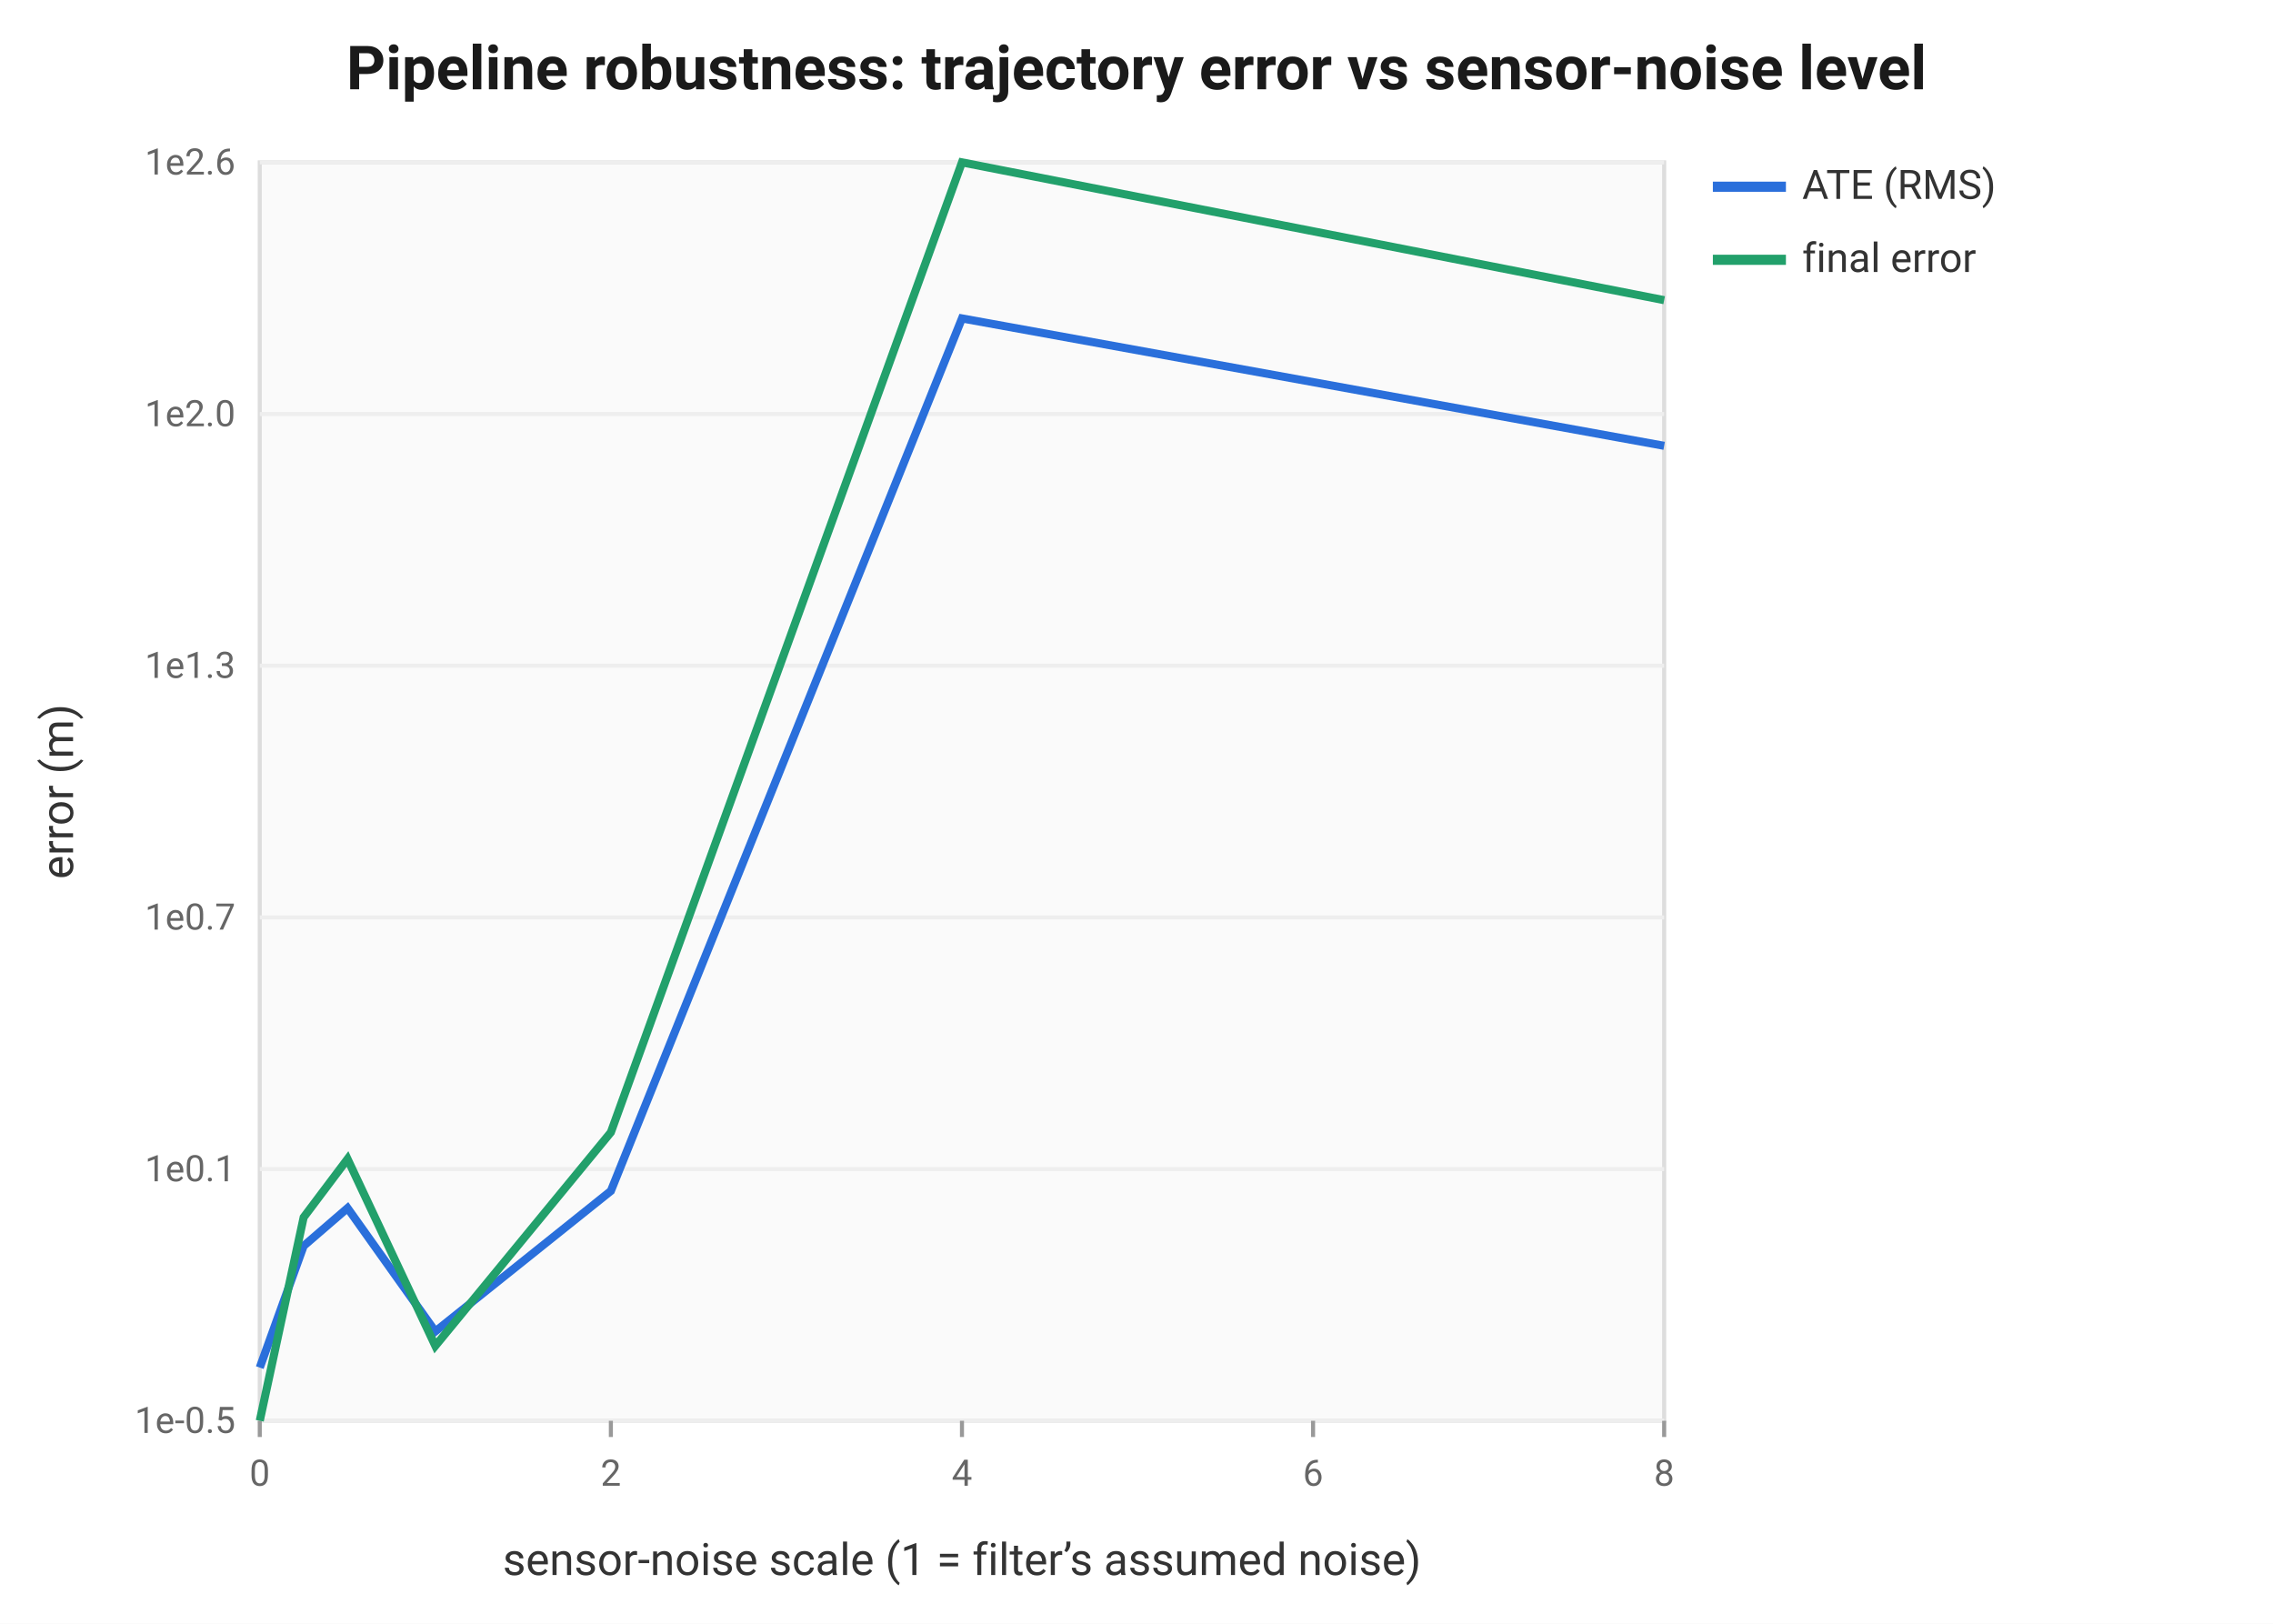
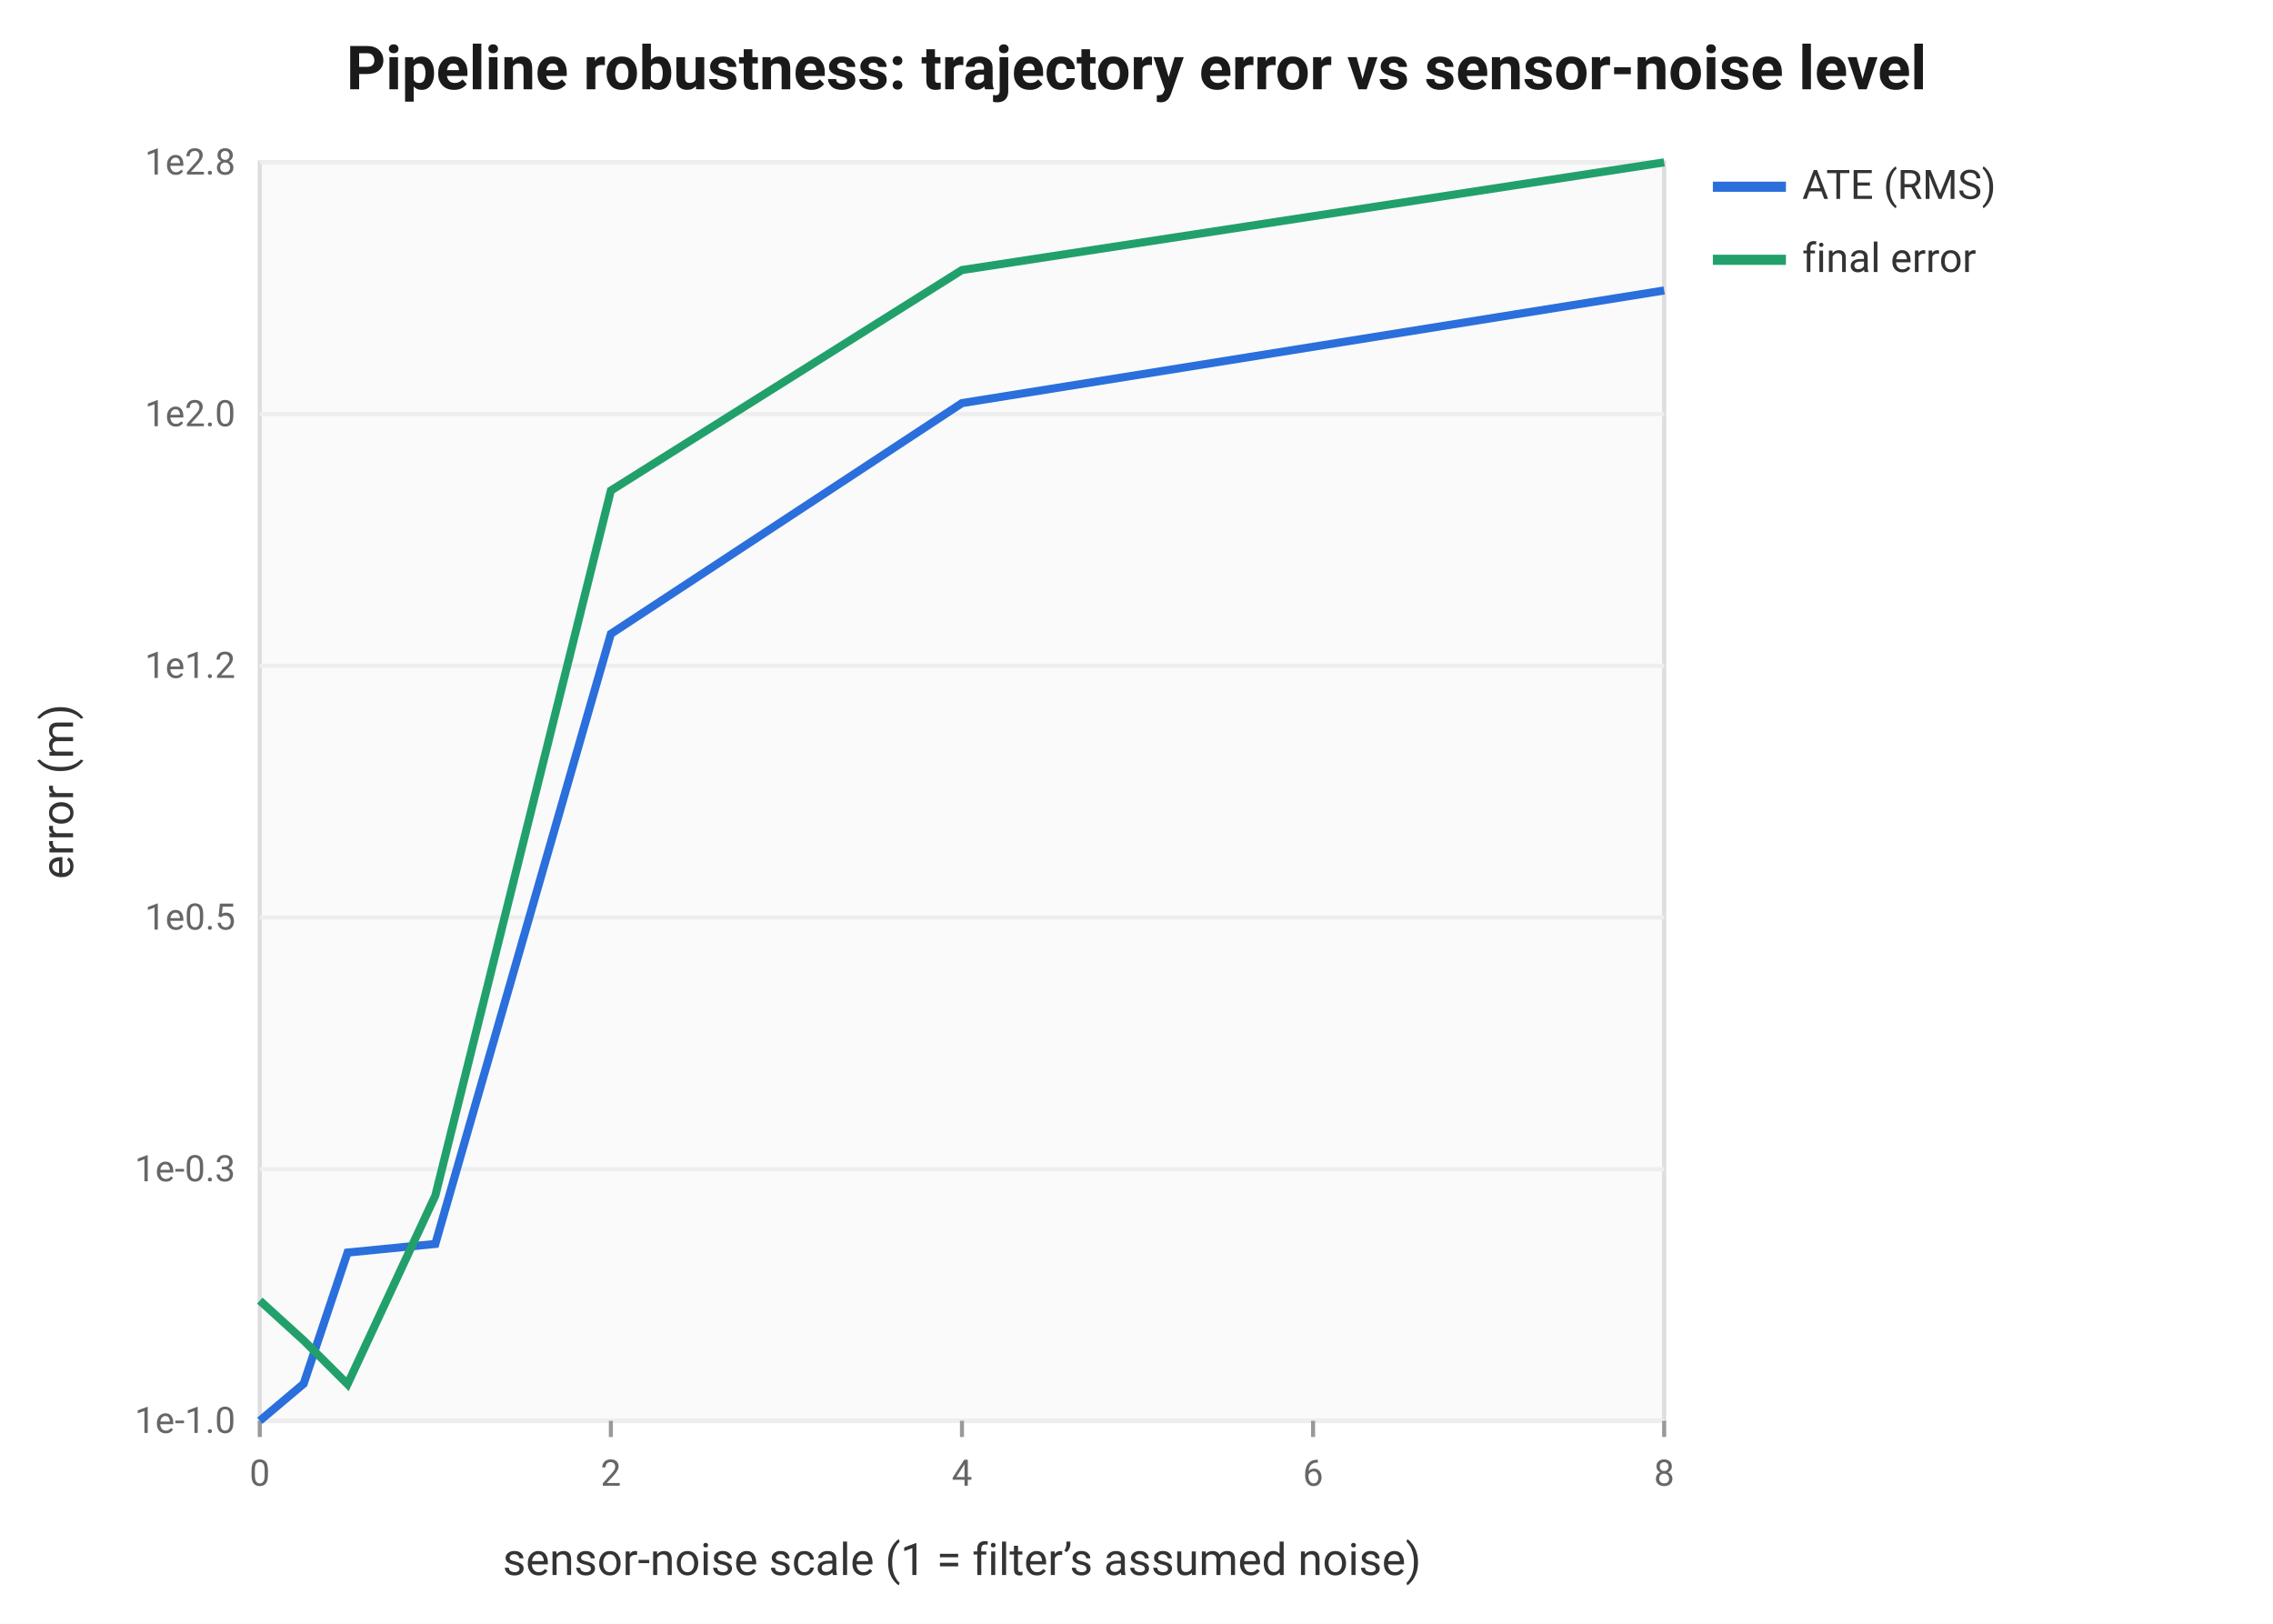
<svg xmlns="http://www.w3.org/2000/svg" width="560" height="400" viewBox="0 0 560 400" font-family="-apple-system,Segoe UI,Roboto,sans-serif">
  <rect width="560" height="400" fill="#ffffff" />
  <text x="280" y="22" text-anchor="middle" font-size="15" font-weight="600" fill="#1a1a1a">Pipeline  robustness: trajectory error vs sensor-noise level</text>
  <rect x="64" y="40" width="346" height="310" fill="#fafafa" stroke="#ddd" />
  <line x1="64" y1="350" x2="410" y2="350" stroke="#eee" stroke-width="1" />
-   <text x="58" y="353" font-size="9" fill="#666" text-anchor="end">1e-0.5</text>
+   <text x="58" y="353" font-size="9" fill="#666" text-anchor="end">1e-1.0</text>
  <line x1="64" y1="288" x2="410" y2="288" stroke="#eee" stroke-width="1" />
-   <text x="58" y="291" font-size="9" fill="#666" text-anchor="end">1e0.1</text>
+   <text x="58" y="291" font-size="9" fill="#666" text-anchor="end">1e-0.3</text>
  <line x1="64" y1="226" x2="410" y2="226" stroke="#eee" stroke-width="1" />
-   <text x="58" y="229" font-size="9" fill="#666" text-anchor="end">1e0.7</text>
+   <text x="58" y="229" font-size="9" fill="#666" text-anchor="end">1e0.5</text>
  <line x1="64" y1="164" x2="410" y2="164" stroke="#eee" stroke-width="1" />
-   <text x="58" y="167" font-size="9" fill="#666" text-anchor="end">1e1.3</text>
+   <text x="58" y="167" font-size="9" fill="#666" text-anchor="end">1e1.2</text>
  <line x1="64" y1="102" x2="410" y2="102" stroke="#eee" stroke-width="1" />
  <text x="58" y="105" font-size="9" fill="#666" text-anchor="end">1e2.0</text>
  <line x1="64" y1="40" x2="410" y2="40" stroke="#eee" stroke-width="1" />
-   <text x="58" y="43" font-size="9" fill="#666" text-anchor="end">1e2.6</text>
+   <text x="58" y="43" font-size="9" fill="#666" text-anchor="end">1e2.8</text>
  <line x1="64" y1="350" x2="64" y2="354" stroke="#999" stroke-width="1" />
  <text x="64" y="366" font-size="9" fill="#666" text-anchor="middle">0</text>
  <line x1="150.5" y1="350" x2="150.5" y2="354" stroke="#999" stroke-width="1" />
  <text x="150.5" y="366" font-size="9" fill="#666" text-anchor="middle">2</text>
  <line x1="237" y1="350" x2="237" y2="354" stroke="#999" stroke-width="1" />
  <text x="237" y="366" font-size="9" fill="#666" text-anchor="middle">4</text>
  <line x1="323.5" y1="350" x2="323.5" y2="354" stroke="#999" stroke-width="1" />
  <text x="323.5" y="366" font-size="9" fill="#666" text-anchor="middle">6</text>
  <line x1="410" y1="350" x2="410" y2="354" stroke="#999" stroke-width="1" />
  <text x="410" y="366" font-size="9" fill="#666" text-anchor="middle">8</text>
-   <line x1="64" y1="600.113" x2="410" y2="600.113" stroke="#bbb" stroke-width="1" />
-   <polyline points="64,336.9 74.812,306.931 85.625,297.608 107.25,327.994 150.5,293.383 237,78.439 410,109.825" fill="none" stroke="#2a6fdb" stroke-width="2" />
+   <line x1="64" y1="510.879" x2="410" y2="510.879" stroke="#bbb" stroke-width="1" />
+   <polyline points="64,350 74.812,340.882 85.625,308.562 107.25,306.438 150.5,156.15 237,99.303 410,71.555" fill="none" stroke="#2a6fdb" stroke-width="2" />
  <line x1="422" y1="46" x2="440" y2="46" stroke="#2a6fdb" stroke-width="2.5" />
  <text x="444" y="49" font-size="10" fill="#333" text-anchor="start">ATE (RMS)</text>
-   <polyline points="64,350 74.812,299.882 85.625,285.513 107.25,331.547 150.5,278.94 237,40 410,73.945" fill="none" stroke="#22a06b" stroke-width="2" />
+   <polyline points="64,320.392 74.812,330.216 85.625,340.984 107.25,294.538 150.5,120.848 237,66.523 410,40" fill="none" stroke="#22a06b" stroke-width="2" />
  <line x1="422" y1="64" x2="440" y2="64" stroke="#22a06b" stroke-width="2.5" />
  <text x="444" y="67" font-size="10" fill="#333" text-anchor="start">final error</text>
  <text x="237" y="388" font-size="11" fill="#333" text-anchor="middle">sensor-noise scale (1 = filter’s assumed noise)</text>
  <text x="18" y="195" font-size="11" fill="#333" text-anchor="middle" transform="rotate(-90 18 195)">error (m)</text>
</svg>
